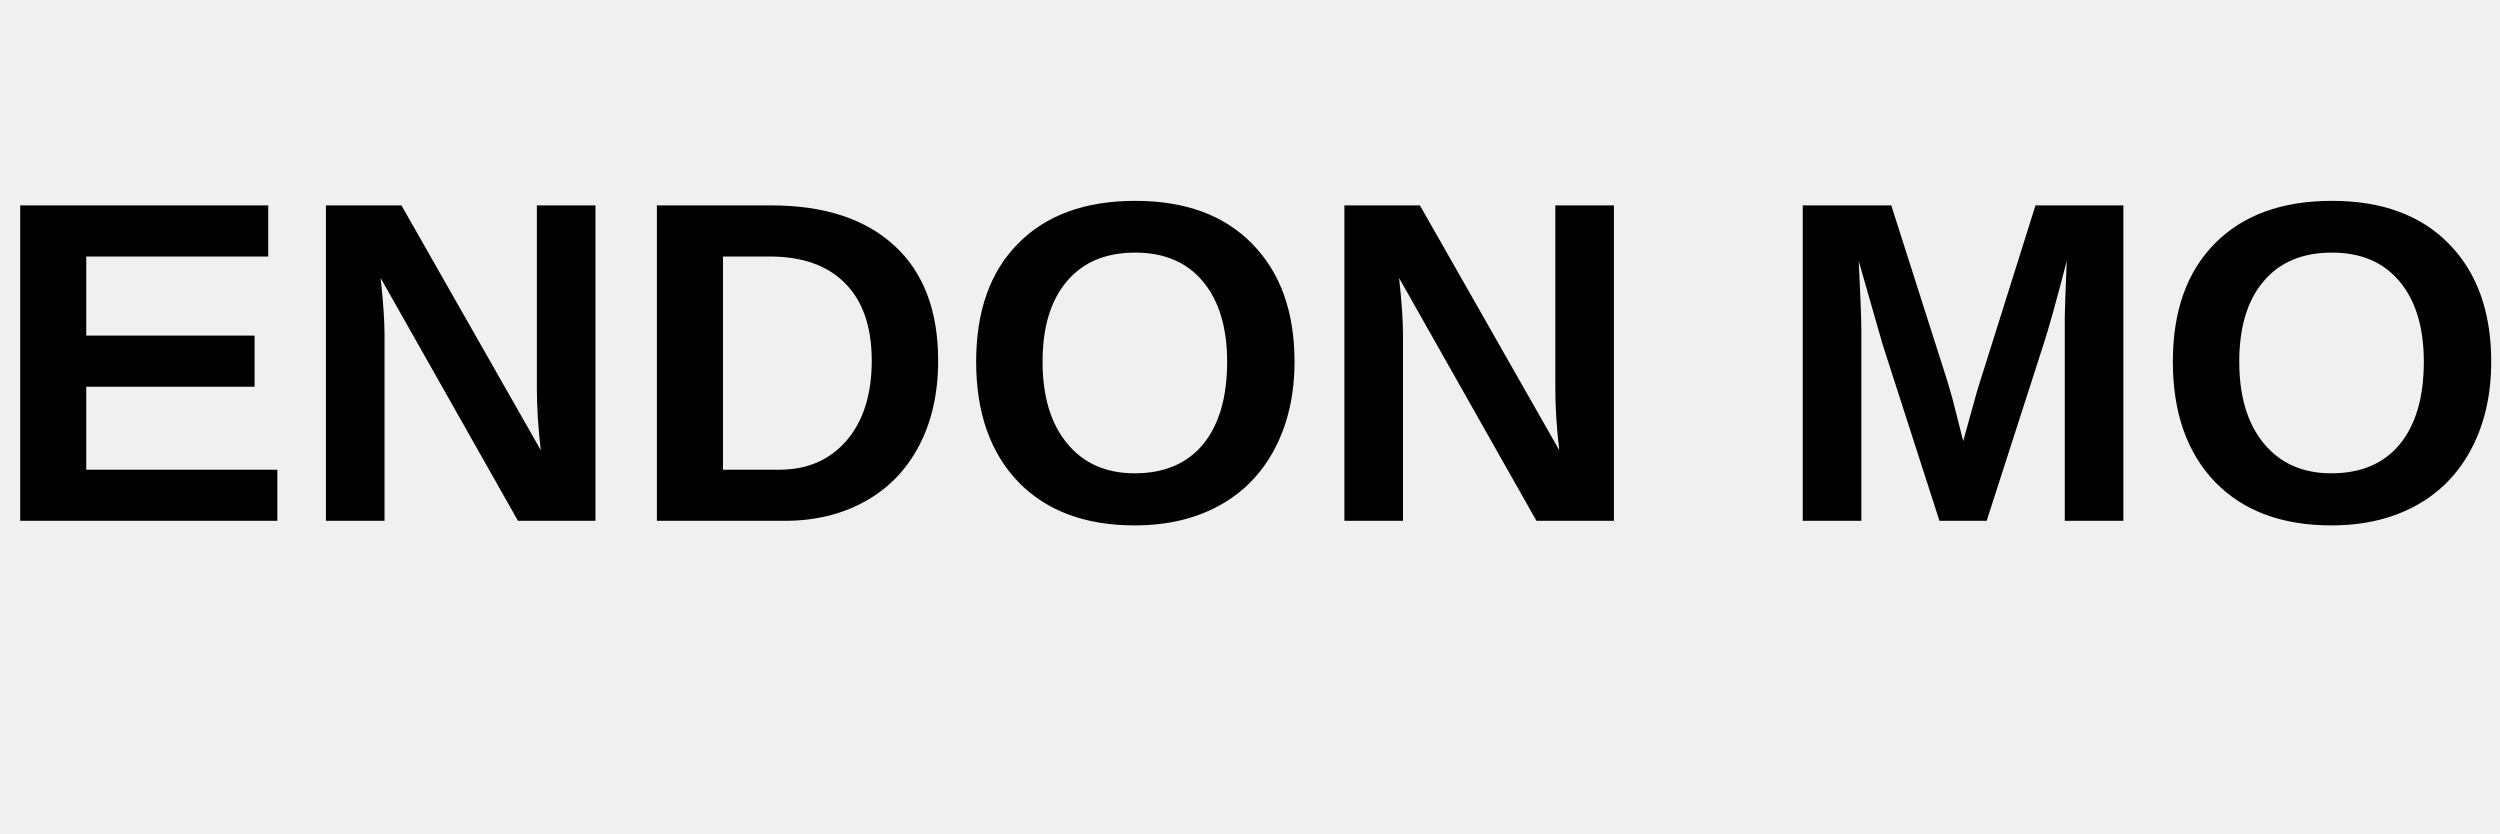
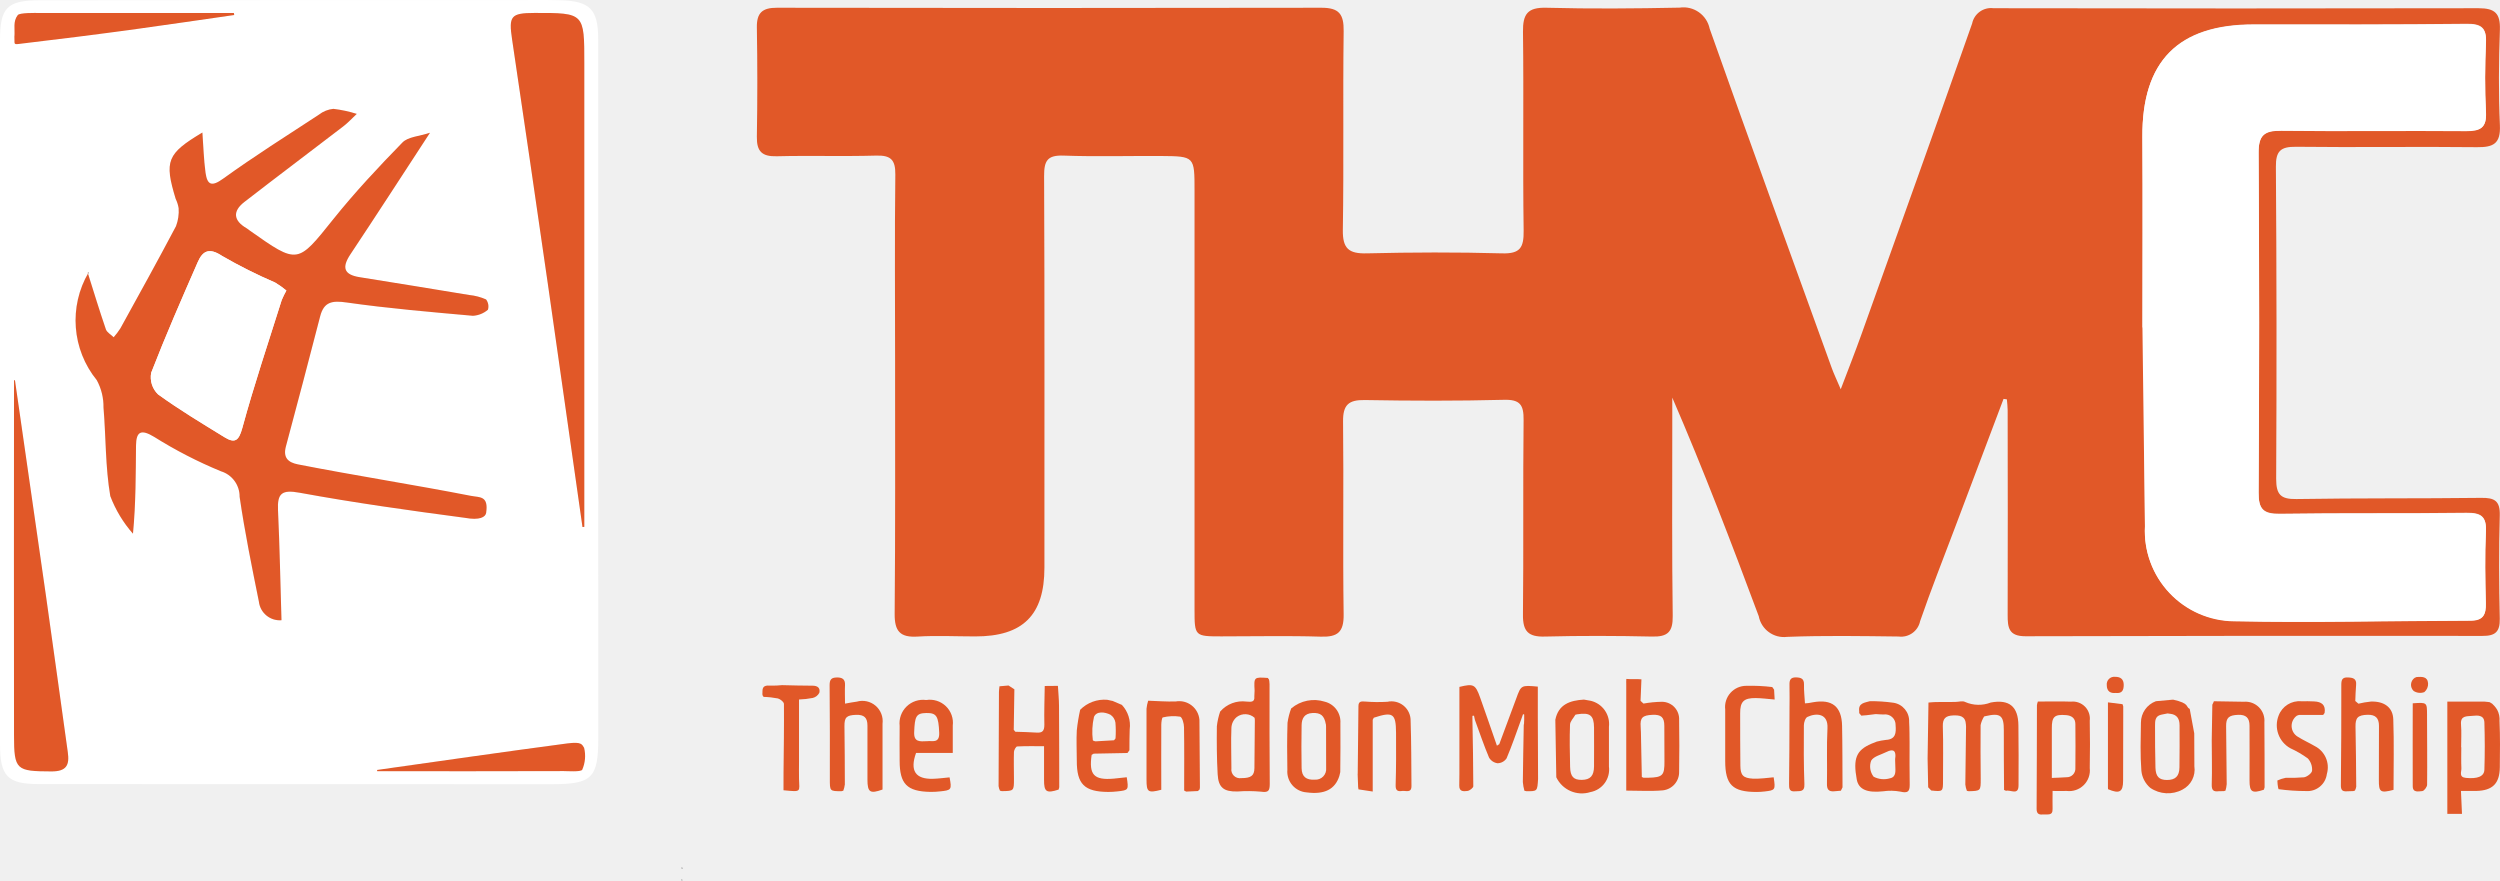
- <svg xmlns="http://www.w3.org/2000/svg" viewBox="0 0 120 40">
-   <text x="60" y="25" font-size="22" font-weight="bold" fill="currentColor" text-anchor="middle" font-family="Arial, sans-serif">HENDON MOB</text>
+ <svg xmlns="http://www.w3.org/2000/svg" width="160" height="56.374" viewBox="0 0 160 56.374">
+   <defs>
+     <clipPath id="clip-path">
+       <rect id="Rectangle_1603" data-name="Rectangle 1603" width="160" height="50.188" fill="none" />
+     </clipPath>
+   </defs>
+   <g id="The_Hendon_Mob_dark_logo" data-name="The Hendon Mob dark logo" transform="translate(-123 -4686.513)">
+     <g id="Group_14568" data-name="Group 14568" transform="translate(123 4686.513)">
+       <path id="Path_62361" data-name="Path 62361" d="M98.789,50.862c0,.068,0,.136,0,.2,0-.068,0-.136,0-.2" transform="translate(-55.144 4.116)" fill="#191919" />
+       <path id="Path_62367" data-name="Path 62367" d="M98.772,53.091a.1.1,0,0,1,0,.1.385.385,0,0,1-.027-.071c0-.008.02-.019.031-.028" transform="translate(-55.124 3.183)" fill="#191919" />
+       <path id="Path_62369" data-name="Path 62369" d="M98.781,51.788a.109.109,0,0,1,0,.1.446.446,0,0,1-.033-.072c0-.006.02-.02.031-.03" transform="translate(-55.127 3.728)" fill="#191919" />
+       <g id="Group_14566" data-name="Group 14566" transform="translate(48.794 40.416)">
+         <path id="Path_62311" data-name="Path 62311" d="M164.445,76.093c0-.065.006-.13.009-.2v-.344l-.074-.017-.127.36c-.3.824-.583,1.657-.926,2.464a.716.716,0,0,1-.571.316.747.747,0,0,1-.551-.363c-.335-.793-.61-1.61-.907-2.418-.019-.088-.038-.176-.057-.264l-.1.009v.241c.024,1.422.056,2.844.056,4.266,0,.1-.229.281-.367.3-.228.028-.54.069-.531-.339.011-.486.009-.973.009-1.46q0-2.429,0-4.859c.906-.222,1.025-.166,1.331.694.343.963.675,1.931,1.012,2.9l.058.169.151-.1c.362-.972.728-1.943,1.084-2.918.313-.859.308-.861,1.382-.764v1.908q.009,2,.016,4c-.046.795-.046.795-.755.784l-.119-.028a2.937,2.937,0,0,1-.1-.554c.011-1.215.037-2.43.058-3.645l.023-.142" transform="translate(-115.7 -70.239)" fill="#e15828" />
+         <path id="Path_62312" data-name="Path 62312" d="M211.885,79.123l.056-3.592c.155-.012.309-.031.464-.033.413-.006.826,0,1.239-.006.216,0,.483-.09.64,0a2.139,2.139,0,0,0,1.645.036c1.189-.221,1.754.262,1.768,1.46q.022,1.92.008,3.841c0,.672-.519.263-.8.35l-.126-.056c-.006-1.276-.023-2.553-.016-3.829.005-.929-.217-1.114-1.149-.9l-.111.028a1.679,1.679,0,0,0-.225.55c-.015,1.147,0,2.295.007,3.442,0,.77,0,.77-.767.791l-.118-.024a1.6,1.6,0,0,1-.1-.4c.009-1.238.029-2.476.046-3.714l-.009-.13c-.028-.549-.386-.6-.834-.582-.467.023-.659.2-.643.7.037,1.151.009,2.3.012,3.456,0,.725,0,.725-.755.648l-.195-.206q-.018-.919-.037-1.837" transform="translate(-137.313 -70.983)" fill="#e15828" />
+         <path id="Path_62314" data-name="Path 62314" d="M109.652,80.453a1.05,1.05,0,0,1-.092-.3q.005-3.013.024-6.027c0-.106.019-.212.034-.363l.579-.051.374.243q-.02,1.3-.04,2.591l.1.126c.453.017.907.022,1.359.054.377.026.5-.109.5-.5-.02-.827.013-1.656.024-2.483l.843-.008c.025.425.068.85.071,1.275.012,1.737.011,3.474.015,5.21l-.04.153c-.78.256-.938.148-.933-.624,0-.681,0-1.363,0-2.152-.588,0-1.155-.014-1.718.016-.079,0-.2.223-.208.346-.019.574,0,1.15,0,1.725,0,.777,0,.777-.773.789l-.115-.028" transform="translate(-94.445 -70.256)" fill="#e15828" />
+         <path id="Path_62315" data-name="Path 62315" d="M179.667,73.009q-.029.689-.057,1.378l.188.174a7.178,7.178,0,0,1,1.181-.115,1.105,1.105,0,0,1,1.1,1.169q.027,1.649,0,3.3a1.171,1.171,0,0,1-1.043,1.2c-.767.067-1.545.016-2.341.016V73.335a2.95,2.95,0,0,1,.005-.353c.21.03.752,0,.962.027m.036,6.253.1.044.326,0c.9-.021,1.024-.15,1.016-1.052-.008-.755-.005-1.511-.008-2.266,0-.548-.2-.734-.764-.707-.644.031-.793.188-.75.771.017.232.019.467.023.7q.027,1.257.051,2.514" transform="translate(-123.409 -69.948)" fill="#e15828" />
+         <path id="Path_62316" data-name="Path 62316" d="M224.915,81.192c0,.44-.009.8,0,1.152.014.456-.327.329-.572.352s-.453.006-.45-.352c.016-2.213.013-4.425.021-6.638a.956.956,0,0,1,.059-.236c.726,0,1.425-.021,2.121.006a1.092,1.092,0,0,1,1.2,1.224c.022,1.007.018,2.015,0,3.023a1.325,1.325,0,0,1-1.478,1.469c-.287.008-.574,0-.91,0m-.037-.834c.36-.016.646-.022.931-.043a.553.553,0,0,0,.574-.591c.011-.937.009-1.875,0-2.811,0-.374-.235-.544-.59-.574-.75-.063-.923.1-.917.847,0,.558,0,1.117,0,1.676v1.5" transform="translate(-142.344 -70.987)" fill="#e15828" />
+         <path id="Path_62317" data-name="Path 62317" d="M272.158,75.782a1.772,1.772,0,0,1,.166.232,1.339,1.339,0,0,1,.144.714c.043.989.033,1.981.019,2.972-.015,1.033-.471,1.475-1.5,1.5-.3.006-.609,0-.986,0,.023.515.043.971.065,1.468h-.938V75.482H271.5c.587.06.233.021.486.123M270.009,78.4h.013c0,.45-.015.9.006,1.35.01.231-.18.568.288.615.732.072,1.169-.084,1.184-.522.033-1.006.031-2.016,0-3.022-.016-.49-.434-.465-.777-.426s-.766-.039-.719.55c.039.483.008.971.008,1.457" transform="translate(-161.293 -70.996)" fill="#e15828" />
+         <path id="Path_62318" data-name="Path 62318" d="M136.872,72.858a.1.1,0,0,0,.056.084l.026.111.016.211c0,2.125-.008,4.249.013,6.374,0,.432-.08.571-.551.5a9.22,9.22,0,0,0-1.515-.013c-.873.018-1.22-.242-1.268-1.1-.058-1.024-.063-2.052-.051-3.077a4.491,4.491,0,0,1,.211-.938,1.9,1.9,0,0,1,1.687-.639c.241.008.544.084.5-.336a3.605,3.605,0,0,0,.017-.362c-.045-.876-.046-.876.859-.813m-.858,2.55a.9.9,0,0,0-1.138-.055.945.945,0,0,0-.347.7c-.036.861,0,1.725,0,2.589a.55.55,0,0,0,.63.626c.625,0,.836-.153.843-.642.012-1.025.019-2.049.027-3.074l-.016-.148" transform="translate(-104.513 -69.886)" fill="#e15828" />
+         <path id="Path_62319" data-name="Path 62319" d="M91.719,80.1c-.764,0-.755,0-.754-.789,0-2,.008-4-.015-6,0-.361.113-.482.455-.49s.551.1.531.491c-.02.373,0,.748,0,1.184.272-.047.511-.1.753-.128a1.3,1.3,0,0,1,1.648,1.413c.005,1.4,0,2.809,0,4.212-.8.289-.964.179-.965-.633,0-1.153,0-2.306,0-3.459,0-.509-.214-.707-.731-.688-.615.023-.748.164-.741.729q.024,1.863.025,3.728a1.732,1.732,0,0,1-.1.4l-.11.026" transform="translate(-86.649 -69.879)" fill="#e15828" />
+         <path id="Path_62320" data-name="Path 62320" d="M258.522,74.5a5.835,5.835,0,0,1,.8-.137c.842-.029,1.406.363,1.433,1.134.054,1.5.016,3.013.016,4.517-.845.22-.945.146-.939-.642q.012-1.728.007-3.456c0-.508-.233-.721-.734-.707-.623.018-.779.19-.767.77.026,1.277.036,2.554.046,3.832a.824.824,0,0,1-.083.249l-.1.032c-.145.005-.29.008-.435.015-.275.015-.368-.094-.365-.385q.034-3.218.028-6.438c0-.306.058-.479.414-.465.331.013.572.07.533.482-.033.34-.036.684-.052,1.026l.2.171" transform="translate(-156.379 -69.879)" fill="#e15828" />
+         <path id="Path_62321" data-name="Path 62321" d="M197.886,74.455l.267-.048c1.223-.22,1.843.263,1.869,1.5.027,1.315.02,2.63.028,3.945l-.105.214-.432.038c-.35.028-.466-.124-.459-.478.024-1.187-.028-2.377.033-3.561.049-.945-.7-.994-1.282-.722-.135.063-.227.351-.228.537-.009,1.259-.015,2.518.034,3.776.02.521-.311.421-.6.449-.365.035-.386-.179-.382-.476.022-1.51.021-3.021.027-4.531l0-.112c0-.572.016-1.145,0-1.716-.008-.313.092-.467.429-.456.313.011.508.081.5.457-.01.4.039.8.062,1.206l.231-.021" transform="translate(-130.923 -69.877)" fill="#e15828" />
+         <path id="Path_62322" data-name="Path 62322" d="M170.881,76.555c.2-1,.951-1.24,1.831-1.294l.437.077a1.527,1.527,0,0,1,1.164,1.667c-.007.847.009,1.693,0,2.539a1.467,1.467,0,0,1-1.184,1.636,1.812,1.812,0,0,1-2.185-.947q-.031-1.84-.062-3.679m1.414-.354-.128.027c-.121.213-.339.422-.346.639-.034.9-.014,1.8.006,2.7.013.622.22.838.741.833.55-.006.784-.251.79-.865.008-.829,0-1.657,0-2.486-.008-.777-.26-.975-1.057-.848" transform="translate(-120.135 -70.903)" fill="#e15828" />
+         <path id="Path_62323" data-name="Path 62323" d="M125.952,75.384c.589.019,1.18.069,1.767.048a1.3,1.3,0,0,1,1.518,1.173q.016,2.161.031,4.322l-.016.126-.013.019-.1.094-.752.035-.128-.067c0-1.351.014-2.7-.009-4.053,0-.238-.118-.646-.25-.676a2.872,2.872,0,0,0-1.105.048c-.062.011-.1.314-.1.483-.008,1.384,0,2.769,0,4.148-.851.221-.945.153-.945-.647,0-1.515,0-3.03,0-4.545a2.578,2.578,0,0,1,.105-.507" transform="translate(-101.267 -70.955)" fill="#e15828" />
+         <path id="Path_62324" data-name="Path 62324" d="M238.488,75.851l.291,1.571c0,.7.01,1.4.008,2.106a1.44,1.44,0,0,1-.762,1.493,1.98,1.98,0,0,1-2.065-.116,1.65,1.65,0,0,1-.565-1.087c-.079-1.02-.045-2.051-.029-3.076a1.464,1.464,0,0,1,.959-1.379c.325-.029.779-.073,1.1-.1,1.09.245.784.454,1.058.591m-1.256.314-.152-.023-.314.062-.112.024c-.378.09-.378.4-.379.684,0,.9,0,1.8.026,2.7.016.574.235.789.736.79.533,0,.79-.234.8-.8.017-.9.006-1.8.007-2.7,0-.413-.162-.694-.612-.739" transform="translate(-147.141 -70.902)" fill="#e15828" />
+         <path id="Path_62325" data-name="Path 62325" d="M102.051,78.694H99.711c-.411,1.144-.036,1.687,1.08,1.656.357-.01.712-.06,1.064-.092.15.793.128.825-.628.9a4.9,4.9,0,0,1-.6.03c-1.5-.027-1.968-.506-1.967-2,0-.74-.012-1.479,0-2.219a1.506,1.506,0,0,1,1.7-1.661,1.478,1.478,0,0,1,1.7,1.642c0,.557,0,1.113,0,1.743m-1.626-.751c.284-.046.79.178.758-.547-.046-1.04-.16-1.267-.822-1.255s-.741.214-.78,1.234c-.023.632.352.592.844.568" transform="translate(-89.877 -70.923)" fill="#e15828" />
+         <path id="Path_62326" data-name="Path 62326" d="M120.445,75.345l.609.26a1.925,1.925,0,0,1,.5,1.569c-.02.444-.013.889-.017,1.334l-.128.176-2.16.042-.131.078c-.184,1.274.143,1.629,1.409,1.521.281-.024.561-.06.838-.089.124.815.118.826-.589.905a5.1,5.1,0,0,1-.6.035c-1.526-.012-2.012-.5-2.008-2,0-.647-.036-1.3,0-1.942a11.688,11.688,0,0,1,.216-1.317,2.181,2.181,0,0,1,1.731-.639l.327.071m.112,2.518.093-.117a6.638,6.638,0,0,0-.007-1.015.741.741,0,0,0-.318-.5c-.365-.185-.9-.245-1.055.142a4.278,4.278,0,0,0-.073,1.489c0,.024.125.074.19.071.39-.016.779-.044,1.169-.067" transform="translate(-98.047 -70.908)" fill="#e15828" />
+         <path id="Path_62327" data-name="Path 62327" d="M243.286,75.521a.155.155,0,0,0,.027-.078c.641.011,1.282.027,1.923.032a1.214,1.214,0,0,1,1.314,1.317c.013,1.387.01,2.774.013,4.162l-.047.151c-.757.254-.919.148-.917-.593,0-1.168.007-2.336,0-3.5,0-.508-.227-.718-.728-.7-.6.023-.776.188-.77.722.015,1.239.03,2.479.037,3.719a2.1,2.1,0,0,1-.079.411l-.1.031a2.829,2.829,0,0,0-.322.006c-.345.046-.469-.059-.457-.438.03-.943,0-1.888,0-2.832q.019-1.134.038-2.268l.068-.141" transform="translate(-150.423 -70.979)" fill="#e15828" />
+         <path id="Path_62328" data-name="Path 62328" d="M141.613,75.855a2.261,2.261,0,0,1,2.142-.427,1.324,1.324,0,0,1,1,1.372c.013,1.045,0,2.09-.008,3.135-.019.083-.039.166-.059.249-.273.859-.96,1.2-2.088,1.049a1.332,1.332,0,0,1-1.239-1.439c-.021-1.005-.021-2.012.01-3.016a4.273,4.273,0,0,1,.237-.923m2.217,1.024c-.1-.567-.332-.753-.859-.726-.511.026-.687.342-.693.785-.013.915-.02,1.832,0,2.747.009.546.3.766.839.733a.679.679,0,0,0,.731-.748c0-.879,0-1.758-.005-2.638,0-.051-.005-.1-.008-.153" transform="translate(-107.764 -70.936)" fill="#e15828" />
+         <path id="Path_62329" data-name="Path 62329" d="M204.853,75.435a10.279,10.279,0,0,1,1.5.1,1.181,1.181,0,0,1,1.01,1.216c.028.463.02.928.028,1.392,0,.879-.01,1.759.008,2.637.009.457-.147.551-.593.445a3.373,3.373,0,0,0-1.116-.021c-.988.105-1.562-.1-1.681-.762-.245-1.349-.023-1.868.933-2.281.116-.05.234-.093.351-.139a4.289,4.289,0,0,1,.575-.107c.644-.034.665-.453.628-.938a.672.672,0,0,0-.774-.69c-.143,0-.285-.014-.428-.021l-.107,0-.532.066-.354.029-.134-.162c0-.041,0-.081,0-.121-.07-.531.352-.542.689-.644m1.615,3.676c.069-.479-.092-.661-.564-.422-.342.173-.819.278-.976.557a1.07,1.07,0,0,0,.158,1.024,1.4,1.4,0,0,0,1.055.1c.41-.084.338-.492.333-.815,0-.108-.007-.216-.01-.324,0-.04,0-.078,0-.118" transform="translate(-133.972 -70.976)" fill="#e15828" />
+         <path id="Path_62330" data-name="Path 62330" d="M149.118,80.1l.046-4.33c0-.3.155-.323.418-.3a10.073,10.073,0,0,0,1.432.016,1.228,1.228,0,0,1,1.49,1.238c.047,1.384.041,2.771.054,4.156,0,.468-.363.282-.6.314-.275.04-.424-.019-.413-.37.034-1.115.033-2.231.026-3.348-.008-1.249-.2-1.372-1.424-.97l-.069.131v4.593l-.912-.139c-.007-.051-.015-.1-.022-.152q-.016-.419-.031-.838" transform="translate(-111.018 -70.988)" fill="#e15828" />
+         <path id="Path_62332" data-name="Path 62332" d="M192.72,73.978l.036.634c-.428-.035-.817-.089-1.207-.094-.775-.009-1.008.231-1,.981,0,1.117,0,2.235.013,3.352.007.613.181.787.8.825a5.618,5.618,0,0,0,.705-.025c.21-.015.42-.041.625-.062.124.805.108.83-.594.909a4.574,4.574,0,0,1-.488.03c-1.55,0-2.018-.456-2.019-1.98,0-1.1-.005-2.2,0-3.3a1.356,1.356,0,0,1,1.35-1.514,11.421,11.421,0,0,1,1.662.079l.114.163" transform="translate(-127.972 -70.258)" fill="#e15828" />
+         <path id="Path_62333" data-name="Path 62333" d="M250.4,80.515a2.261,2.261,0,0,1,.53-.171,11.006,11.006,0,0,0,1.178-.034c.2-.036.5-.264.513-.424a1.053,1.053,0,0,0-.273-.784,6.468,6.468,0,0,0-1.115-.65,1.682,1.682,0,0,1-.75-2.1,1.42,1.42,0,0,1,1.453-.908c.271-.01.543,0,.814.01.474.019.755.218.673.74l-.092.124-1.542,0-.14.047a.806.806,0,0,0,.05,1.345c.349.221.731.39,1.09.6a1.521,1.521,0,0,1,.778,1.788,1.253,1.253,0,0,1-1.342,1.092,13,13,0,0,1-1.751-.12l-.03-.117c-.009-.064-.019-.128-.028-.192-.005-.08-.011-.161-.016-.241" transform="translate(-153.442 -70.979)" fill="#e15828" />
+         <path id="Path_62334" data-name="Path 62334" d="M84.9,79.241c.015-1.457.038-2.914.026-4.37,0-.123-.23-.31-.385-.351a5.549,5.549,0,0,0-.911-.1c-.131-.106-.065-.28-.078-.37,0-.345.211-.375.554-.351a5.937,5.937,0,0,0,.7-.031c.653.013,1.3.037,1.957.035.332,0,.5.162.428.454a.64.64,0,0,1-.419.33,5.482,5.482,0,0,1-.881.1v3.986c0,.361-.008.722,0,1.082.018.856.192.854-.993.741Z" transform="translate(-83.548 -70.235)" fill="#e15828" />
+         <path id="Path_62336" data-name="Path 62336" d="M232.728,75.827c0,1.584-.01,3.167-.009,4.751,0,.723-.235.859-.965.544,0-.039,0-.078-.006-.117v-5.44l.934.117.046.145" transform="translate(-145.634 -71.03)" fill="#e15828" />
+         <path id="Path_62337" data-name="Path 62337" d="M265.312,75.653c.922-.065.916-.065.918.736,0,1.491.021,2.982.005,4.472,0,.146-.193.4-.308.409-.224.013-.61.13-.612-.309-.009-1.758,0-3.515,0-5.309" transform="translate(-159.694 -71.057)" fill="#e15828" />
+         <path id="Path_62338" data-name="Path 62338" d="M265.481,72.769c.33-.017.7-.051.738.4a.681.681,0,0,1-.24.566.764.764,0,0,1-.683-.073.541.541,0,0,1,.074-.846l.11-.043" transform="translate(-159.616 -69.856)" fill="#e15828" />
+         <path id="Path_62339" data-name="Path 62339" d="M232.2,73.782c-.361.041-.578-.119-.579-.5a.483.483,0,0,1,.538-.532c.333,0,.543.139.547.511,0,.344-.1.564-.506.524" transform="translate(-145.582 -69.85)" fill="#e15828" />
+         <path id="Path_62343" data-name="Path 62343" d="M259.189,75.585l-.2-.171.2.171" transform="translate(-157.045 -70.967)" fill="#e15828" />
+         <path id="Path_62345" data-name="Path 62345" d="M180.456,75.574l-.188-.174.188.174" transform="translate(-124.067 -70.961)" fill="#e15828" />
+         <path id="Path_62348" data-name="Path 62348" d="M211.949,84.931l.195.206-.195-.206" transform="translate(-137.339 -74.954)" fill="#e15828" />
+         <path id="Path_62353" data-name="Path 62353" d="M202.332,85.139l.106-.214-.106.214" transform="translate(-133.31 -74.952)" fill="#e15828" />
+         <path id="Path_62354" data-name="Path 62354" d="M250.406,84.172c.005.08.011.161.016.241-.005-.08-.011-.161-.016-.241" transform="translate(-153.45 -74.636)" fill="#e15828" />
+         <path id="Path_62356" data-name="Path 62356" d="M123.754,81.016l.129-.176-.129.176" transform="translate(-100.392 -73.24)" fill="#e15828" />
+         <path id="Path_62357" data-name="Path 62357" d="M255.451,76.865l.092-.124-.092.124" transform="translate(-155.564 -71.523)" fill="#e15828" />
+         <path id="Path_62359" data-name="Path 62359" d="M198.623,75.639l-.231.021.231-.021" transform="translate(-131.66 -71.061)" fill="#e15828" />
+         <path id="Path_62364" data-name="Path 62364" d="M194.894,74.045l-.114-.163.114.163" transform="translate(-130.147 -70.325)" fill="#e15828" />
+         <path id="Path_62365" data-name="Path 62365" d="M258.775,85.311l.1-.033-.1.033" transform="translate(-156.956 -75.099)" fill="#e15828" />
+         <path id="Path_62366" data-name="Path 62366" d="M265.658,72.775l-.11.043.11-.043" transform="translate(-159.794 -69.862)" fill="#e15828" />
+         <path id="Path_62372" data-name="Path 62372" d="M99.208,69.113l.132.01-.132-.01" transform="translate(-90.109 -68.327)" fill="#e15828" />
+         <path id="Path_62374" data-name="Path 62374" d="M233.4,75.911l-.046-.145.046.145" transform="translate(-146.307 -71.115)" fill="#e15828" />
+         <path id="Path_62377" data-name="Path 62377" d="M204.344,76.542c0,.041,0,.081,0,.122,0-.041,0-.081,0-.122" transform="translate(-134.152 -71.44)" fill="#e15828" />
+         <path id="Path_62381" data-name="Path 62381" d="M218.113,77.111l.111-.028-.111.028" transform="translate(-139.922 -71.666)" fill="#e15828" />
+         <path id="Path_62382" data-name="Path 62382" d="M252.557,76.993l.14-.046-.14.046" transform="translate(-154.351 -71.609)" fill="#e15828" />
+         <path id="Path_62384" data-name="Path 62384" d="M150.779,77.389l.069-.131-.069.131" transform="translate(-111.713 -71.74)" fill="#e15828" />
+         <path id="Path_62385" data-name="Path 62385" d="M167.421,77.835l-.023.142.023-.142" transform="translate(-118.676 -71.981)" fill="#e15828" />
+         <path id="Path_62386" data-name="Path 62386" d="M216.107,78.025l.009.13-.009-.13" transform="translate(-139.081 -72.061)" fill="#e15828" />
+         <path id="Path_62389" data-name="Path 62389" d="M119.811,81.293l.131-.077-.131.077" transform="translate(-98.74 -73.398)" fill="#e15828" />
+         <path id="Path_62396" data-name="Path 62396" d="M116.169,85.075l.04-.152-.04.152" transform="translate(-97.214 -74.951)" fill="#e15828" />
+         <path id="Path_62397" data-name="Path 62397" d="M131.71,85.05l.016-.126-.016.126" transform="translate(-103.725 -74.951)" fill="#e15828" />
+         <path id="Path_62398" data-name="Path 62398" d="M149.171,84.886c.008.051.015.1.022.152-.008-.051-.015-.1-.022-.152" transform="translate(-111.04 -74.935)" fill="#e15828" />
+         <path id="Path_62399" data-name="Path 62399" d="M98.7,67.761c0,.05,0,.1-.006.15,0-.05,0-.1.006-.15" transform="translate(-89.894 -67.761)" fill="#e15828" />
+         <path id="Path_62400" data-name="Path 62400" d="M231.748,84.927c0,.039,0,.078.006.117,0-.039,0-.078-.006-.117" transform="translate(-145.634 -74.952)" fill="#e15828" />
+         <path id="Path_62401" data-name="Path 62401" d="M248.924,85.078l.047-.151-.047.151" transform="translate(-152.829 -74.952)" fill="#e15828" />
+         <path id="Path_62402" data-name="Path 62402" d="M250.483,84.917l.03.118-.03-.118" transform="translate(-153.482 -74.948)" fill="#e15828" />
+         <path id="Path_62404" data-name="Path 62404" d="M131.513,85.266l.1-.094-.1.094" transform="translate(-103.642 -75.055)" fill="#e15828" />
+         <path id="Path_62405" data-name="Path 62405" d="M220.309,85.217l.125.056-.125-.056" transform="translate(-140.842 -75.074)" fill="#e15828" />
+         <path id="Path_62406" data-name="Path 62406" d="M92.273,85.325l.11-.026-.11.026" transform="translate(-87.203 -75.108)" fill="#e15828" />
+         <path id="Path_62407" data-name="Path 62407" d="M109.719,85.309l.115.028-.115-.028" transform="translate(-94.512 -75.112)" fill="#e15828" />
+         <path id="Path_62408" data-name="Path 62408" d="M130,85.278l.128.067L130,85.278" transform="translate(-103.007 -75.099)" fill="#e15828" />
+         <path id="Path_62409" data-name="Path 62409" d="M167.471,85.306l.119.028-.119-.028" transform="translate(-118.706 -75.111)" fill="#e15828" />
+         <path id="Path_62410" data-name="Path 62410" d="M216.215,85.322l.118.024-.118-.024" transform="translate(-139.126 -75.118)" fill="#e15828" />
+         <path id="Path_62411" data-name="Path 62411" d="M244.524,85.315l.1-.031-.1.031" transform="translate(-150.986 -75.102)" fill="#e15828" />
+         <path id="Path_62528" data-name="Path 62528" d="M111.23,78.594l.1.126-.1-.126" transform="translate(-95.145 -72.299)" fill="#e15828" />
+         <path id="Path_62529" data-name="Path 62529" d="M180.428,83.791l.1.044-.1-.044" transform="translate(-124.134 -74.476)" fill="#e15828" />
+         <path id="Path_62530" data-name="Path 62530" d="M137.777,77.411c-.005-.049-.01-.1-.016-.148.006.049.011.1.016.148" transform="translate(-106.26 -71.742)" fill="#e15828" />
+         <path id="Path_62531" data-name="Path 62531" d="M243.313,75.577l-.068.141.068-.141" transform="translate(-150.45 -71.035)" fill="#e15828" />
+         <path id="Path_62532" data-name="Path 62532" d="M173.221,76.878l-.128.027.128-.027" transform="translate(-121.061 -71.58)" fill="#e15828" />
+         <path id="Path_62533" data-name="Path 62533" d="M237.708,76.886l-.112.024.112-.024" transform="translate(-148.084 -71.584)" fill="#e15828" />
+         <path id="Path_62534" data-name="Path 62534" d="M238.482,76.8l-.152-.023.152.023" transform="translate(-148.391 -71.539)" fill="#e15828" />
+         <path id="Path_62535" data-name="Path 62535" d="M122.288,79.645l.093-.117-.093.117" transform="translate(-99.778 -72.691)" fill="#e15828" />
+         <path id="Path_62536" data-name="Path 62536" d="M145.625,78.141c0-.051-.005-.1-.008-.153,0,.051.005.1.008.153" transform="translate(-109.551 -72.045)" fill="#e15828" />
+         <path id="Path_62537" data-name="Path 62537" d="M206.2,76.861l-.107,0,.107,0" transform="translate(-134.887 -71.573)" fill="#e15828" />
+       </g>
+       <g id="Group_14565" data-name="Group 14565">
+         <g id="Group_14562" data-name="Group 14562" clip-path="url(#clip-path)">
+           <path id="Path_62552" data-name="Path 62552" d="M270.085,27.034q-1.558,4.129-3.116,8.258c-.746,1.979-1.526,3.947-2.215,5.946a1.244,1.244,0,0,1-1.384.984c-2.375-.029-4.752-.07-7.123.022a1.643,1.643,0,0,1-1.821-1.322c-1.741-4.674-3.521-9.335-5.534-13.991q0,.952,0,1.9c0,4.028-.027,8.056.028,12.083.014,1.022-.33,1.333-1.316,1.311-2.289-.051-4.581-.059-6.869,0-1.059.03-1.409-.336-1.4-1.388.045-4.154-.005-8.31.041-12.464.011-.966-.213-1.33-1.261-1.3-2.967.076-5.937.067-8.9.015-1.045-.019-1.405.313-1.393,1.375.046,4.112-.022,8.225.037,12.337.017,1.145-.382,1.465-1.47,1.431-2.118-.067-4.24-.016-6.36-.018-1.692,0-1.713-.017-1.713-1.69q0-13.419,0-26.837c0-2.194.006-2.2-2.148-2.217-2.078-.013-4.158.05-6.233-.026-1.045-.038-1.251.336-1.246,1.316.038,8.352.016,16.7.02,25.057,0,3.031-1.372,4.406-4.433,4.4-1.23,0-2.463-.066-3.688.01-1.116.068-1.474-.342-1.464-1.455.048-5.384.027-10.769.028-16.153,0-3.985-.033-7.971.015-11.956.012-.965-.3-1.246-1.234-1.219-2.119.061-4.241-.011-6.36.043-.94.024-1.284-.313-1.268-1.247q.059-3.5,0-7c-.015-.938.358-1.26,1.279-1.258q17.429.032,34.858,0c1.131,0,1.432.414,1.418,1.5-.055,4.239.015,8.48-.052,12.719-.019,1.2.383,1.529,1.536,1.5,2.882-.07,5.768-.08,8.649,0,1.171.035,1.4-.374,1.386-1.455-.059-4.239.011-8.48-.042-12.719-.014-1.14.289-1.578,1.5-1.545,2.839.076,5.682.05,8.522-.007a1.712,1.712,0,0,1,1.926,1.348c2.566,7.257,5.2,14.49,7.818,21.73.128.354.292.694.57,1.345.5-1.313.915-2.371,1.3-3.442,2.38-6.651,4.765-13.3,7.109-19.963a1.237,1.237,0,0,1,1.371-.981q15.521.03,31.041,0c1.052,0,1.4.328,1.365,1.382-.072,2.033-.091,4.073,0,6.1.055,1.177-.4,1.425-1.47,1.412-3.858-.045-7.718.021-11.576-.026-1-.012-1.3.28-1.29,1.285q.069,9.984.018,19.969c0,1,.283,1.308,1.294,1.291,3.942-.066,7.885-.027,11.828-.076.853-.011,1.214.187,1.188,1.122-.061,2.2-.049,4.409,0,6.613.017.838-.288,1.105-1.1,1.1q-14.63-.018-29.26.022c-1.066,0-1.138-.552-1.135-1.361.014-4.367.005-8.734,0-13.1,0-.235-.032-.47-.05-.7l-.217-.03m8.9-4.573h.149c0,4.238-.027,8.476.008,12.714a5.776,5.776,0,0,0,5.715,6.069c5.041.105,10.088-.03,15.132-.038.814,0,.985-.4.968-1.109-.036-1.525-.067-3.054.005-4.576.047-.979-.316-1.209-1.244-1.2-3.984.052-7.97,0-11.954.06-1.064.017-1.356-.315-1.35-1.364q.063-10.87,0-21.741c-.008-1.153.382-1.437,1.461-1.424,3.942.046,7.884-.01,11.827.023.9.008,1.315-.2,1.264-1.2-.076-1.479-.064-2.968,0-4.448.044-.969-.318-1.215-1.254-1.2-4.535.05-9.071.039-13.607.035-4.841,0-7.158,2.346-7.127,7.194.026,4.068.005,8.136.005,12.2" transform="translate(-141.866 -1.485)" fill="#e15828" />
+           <path id="Path_62553" data-name="Path 62553" d="M0,25.1V2.585C0,.5.444.021,2.528.018Q17.731,0,32.934.005c.975,0,1.951-.017,2.926.011,1.895.053,2.419.579,2.423,2.462.01,4.749,0,9.5,0,14.246q0,15.263.006,30.527c0,2.538-.4,2.937-2.958,2.937q-16.412,0-32.824-.007C.474,50.181,0,49.685,0,47.613Q0,36.356,0,25.1Zm5.659-7.661a6.064,6.064,0,0,0,.527,6.889,3.55,3.55,0,0,1,.43,1.752c.158,1.889.117,3.807.434,5.666a7.871,7.871,0,0,0,1.452,2.408c.188-2.005.173-3.821.194-5.637.01-.907.319-1.072,1.162-.56a28.425,28.425,0,0,0,4.27,2.2,1.691,1.691,0,0,1,1.2,1.637c.327,2.249.782,4.48,1.233,6.709A1.346,1.346,0,0,0,18.019,39.7c-.073-2.409-.117-4.728-.223-7.043-.05-1.089.248-1.324,1.388-1.116,3.493.637,7.014,1.129,10.535,1.6.456.06,1.361-.3,1.4-.562.144-1.044-.793-.665-1.34-.771-3.569-.7-7.14-1.384-10.709-2.081-.628-.123-.964-.429-.767-1.158.747-2.767,1.467-5.541,2.189-8.315.246-.945.781-1.02,1.7-.888,2.678.382,5.38.609,8.077.851a1.62,1.62,0,0,0,.962-.389.739.739,0,0,0-.121-.658,3.5,3.5,0,0,0-1.081-.285q-3.5-.58-7.012-1.14c-1.012-.162-1.145-.624-.595-1.454,1.652-2.49,3.275-5,5.1-7.79-.693.231-1.4.256-1.763.624-1.535,1.574-3.044,3.186-4.418,4.9-2.309,2.88-2.262,2.917-5.351.737-.069-.049-.133-.107-.206-.149-.849-.491-.906-1.089-.146-1.679,2.1-1.63,4.23-3.224,6.339-4.843.31-.238.578-.532.866-.8a8.115,8.115,0,0,0-1.5-.322,1.8,1.8,0,0,0-.93.377c-2.049,1.341-4.123,2.649-6.106,4.081-.749.541-1.032.43-1.145-.377-.118-.839-.139-1.691-.2-2.566-2.269,1.358-2.448,1.815-1.709,4.247a2.119,2.119,0,0,1,.19.6,2.712,2.712,0,0,1-.169,1.149c-1.16,2.194-2.363,4.365-3.56,6.54a4.87,4.87,0,0,1-.429.57c-.173-.168-.434-.305-.5-.508-.411-1.2-.777-2.406-1.16-3.606l.036.034.013-.067M37.279,33.731l.117-.012q0-14.83,0-29.659C37.4.823,37.4.823,34.209.828c-1.523,0-1.659.2-1.436,1.692q1.168,7.832,2.292,15.67,1.12,7.768,2.214,15.54M.956,24.335H.9Q.9,35.7.9,47.064c0,2.226.143,2.3,2.394,2.306.969,0,1.164-.407,1.048-1.23-.473-3.341-.929-6.686-1.4-10.027Q1.957,31.223.956,24.335M8.788,1.849c2.068-.289,4.133-.591,6.2-.888-.006-.045-.012-.089-.019-.133q-6.227,0-12.454,0c-.293,0-.727-.052-.85.108A8.514,8.514,0,0,0,.921,2.366m23.9,46.815q.006.086.012.171,5.625,0,11.249-.007c.245,0,.612-.022.711-.173a8.312,8.312,0,0,0,.592-1.312,2.961,2.961,0,0,0-1.059-.287c-3.839.512-7.672,1.065-11.506,1.607" transform="translate(0 0)" fill="#fff" />
+           <path id="Path_62554" data-name="Path 62554" d="M538.684,25.494c0-4.068.021-8.136-.005-12.2-.031-4.848,2.286-7.2,7.127-7.194,4.536,0,9.072.015,13.607-.035.935-.01,1.3.235,1.254,1.2-.067,1.48-.079,2.969,0,4.448.051,1-.363,1.2-1.264,1.2-3.942-.033-7.885.023-11.827-.023-1.079-.013-1.469.271-1.461,1.424q.076,10.87,0,21.741c-.006,1.049.286,1.381,1.35,1.364,3.984-.062,7.969-.008,11.954-.06.928-.012,1.291.218,1.244,1.2-.073,1.522-.041,3.051-.005,4.576.017.714-.154,1.108-.968,1.11-5.044.009-10.09.144-15.132.038a5.776,5.776,0,0,1-5.715-6.069" transform="translate(-401.568 -4.517)" fill="#fff" />
+           <path id="Path_62555" data-name="Path 62555" d="M19.782,37.859c.381,1.205.747,2.416,1.158,3.612.07.2.331.34.5.508a4.889,4.889,0,0,0,.429-.569c1.2-2.174,2.4-4.346,3.56-6.54a2.712,2.712,0,0,0,.169-1.149,2.118,2.118,0,0,0-.19-.6c-.739-2.432-.56-2.888,1.709-4.246.066.875.087,1.727.2,2.566.114.807.4.918,1.145.377,1.984-1.432,4.058-2.74,6.106-4.081a1.8,1.8,0,0,1,.93-.377,8.116,8.116,0,0,1,1.5.323c-.288.268-.555.561-.866.8C34.028,30.1,31.9,31.693,29.8,33.323c-.76.59-.7,1.188.146,1.679.073.042.137.1.206.149,3.089,2.18,3.043,2.143,5.351-.737,1.374-1.714,2.883-3.327,4.418-4.9.359-.368,1.07-.394,1.763-.624-1.821,2.789-3.444,5.3-5.1,7.79-.55.83-.417,1.292.595,1.453q3.508.56,7.012,1.14a3.5,3.5,0,0,1,1.081.284.74.74,0,0,1,.121.658,1.617,1.617,0,0,1-.962.389c-2.7-.242-5.4-.469-8.077-.851-.923-.132-1.458-.057-1.7.888-.721,2.774-1.442,5.548-2.189,8.315-.2.729.139,1.035.767,1.158,3.569.7,7.508,1.315,11.077,2.014.546.107,1.132-.023.971,1.086-.038.258-.387.509-1.4.315-3.521-.467-7.042-.959-10.535-1.6-1.14-.208-1.438.027-1.388,1.116.106,2.315.151,4.634.223,7.043A1.346,1.346,0,0,1,30.735,58.9c-.451-2.229-.906-4.46-1.233-6.709a1.691,1.691,0,0,0-1.2-1.637,28.39,28.39,0,0,1-4.27-2.2c-.844-.511-1.152-.347-1.162.56-.021,1.816-.006,3.631-.194,5.637a7.869,7.869,0,0,1-1.452-2.408c-.318-1.859-.277-3.776-.434-5.666a3.551,3.551,0,0,0-.43-1.753,6.064,6.064,0,0,1-.527-6.889Zm12.711,1.128a5.662,5.662,0,0,0-.72-.51,32.092,32.092,0,0,1-3.388-1.7c-.817-.541-1.238-.349-1.562.391-1.028,2.349-2.057,4.7-2.983,7.088a1.532,1.532,0,0,0,.439,1.376c1.362.988,2.811,1.857,4.247,2.74.655.4.918.263,1.149-.587.748-2.753,1.664-5.461,2.52-8.184a5.717,5.717,0,0,1,.3-.613" transform="translate(-14.165 -20.394)" fill="#e15828" />
+           <path id="Path_62556" data-name="Path 62556" d="M133.017,36.156q-1.106-7.77-2.214-15.54-1.13-7.838-2.292-15.67c-.222-1.493-.086-1.69,1.436-1.692,3.193-.006,3.188-.006,3.187,3.231q0,14.83,0,29.659Z" transform="translate(-95.738 -2.425)" fill="#e15828" />
+           <path id="Path_62557" data-name="Path 62557" d="M3.583,95.606q.992,6.889,1.982,13.778c.476,3.341.931,6.685,1.4,10.027.117.823-.079,1.234-1.048,1.23-2.251-.009-2.391-.08-2.394-2.306q-.012-11.365,0-22.729h.058" transform="translate(-2.626 -71.271)" fill="#e15828" />
+           <path id="Path_62558" data-name="Path 62558" d="M17.687,3.385c-2.067.3-4.133.6-6.2.888-2.261.317-5.34.7-7.607.967-.34.039-.231-.046-.26-.45.046-.527-.107-.98.214-1.4.122-.16,1.089-.135,1.381-.135q6.227-.009,12.454,0l.019.133" transform="translate(-2.699 -2.424)" fill="#e15828" />
+           <path id="Path_62559" data-name="Path 62559" d="M94.82,188.506c4.063-.573,8.124-1.162,12.191-1.7.92-.118.92.073,1.059.287a2.2,2.2,0,0,1-.122,1.4c-.1.151-.937.086-1.182.086q-5.97.016-11.941.007c0-.047,0-.028-.005-.075" transform="translate(-70.685 -139.229)" fill="#e15828" />
+           <path id="Path_62560" data-name="Path 62560" d="M22.111,68.51l-.013.067a.3.3,0,0,1-.035-.037s.048-.03.048-.03" transform="translate(-16.447 -51.072)" />
+           <path id="Path_62561" data-name="Path 62561" d="M46.551,65.667a5.717,5.717,0,0,0-.3.613c-.856,2.723-1.771,5.431-2.52,8.184-.231.85-.494.99-1.149.587-1.436-.883-2.885-1.752-4.247-2.74a1.532,1.532,0,0,1-.439-1.376c.926-2.389,1.954-4.74,2.983-7.088.324-.74.745-.933,1.562-.391a32.093,32.093,0,0,0,3.388,1.7,5.662,5.662,0,0,1,.72.51" transform="translate(-28.223 -47.074)" fill="#fff" />
+         </g>
+       </g>
+     </g>
+   </g>
</svg>
